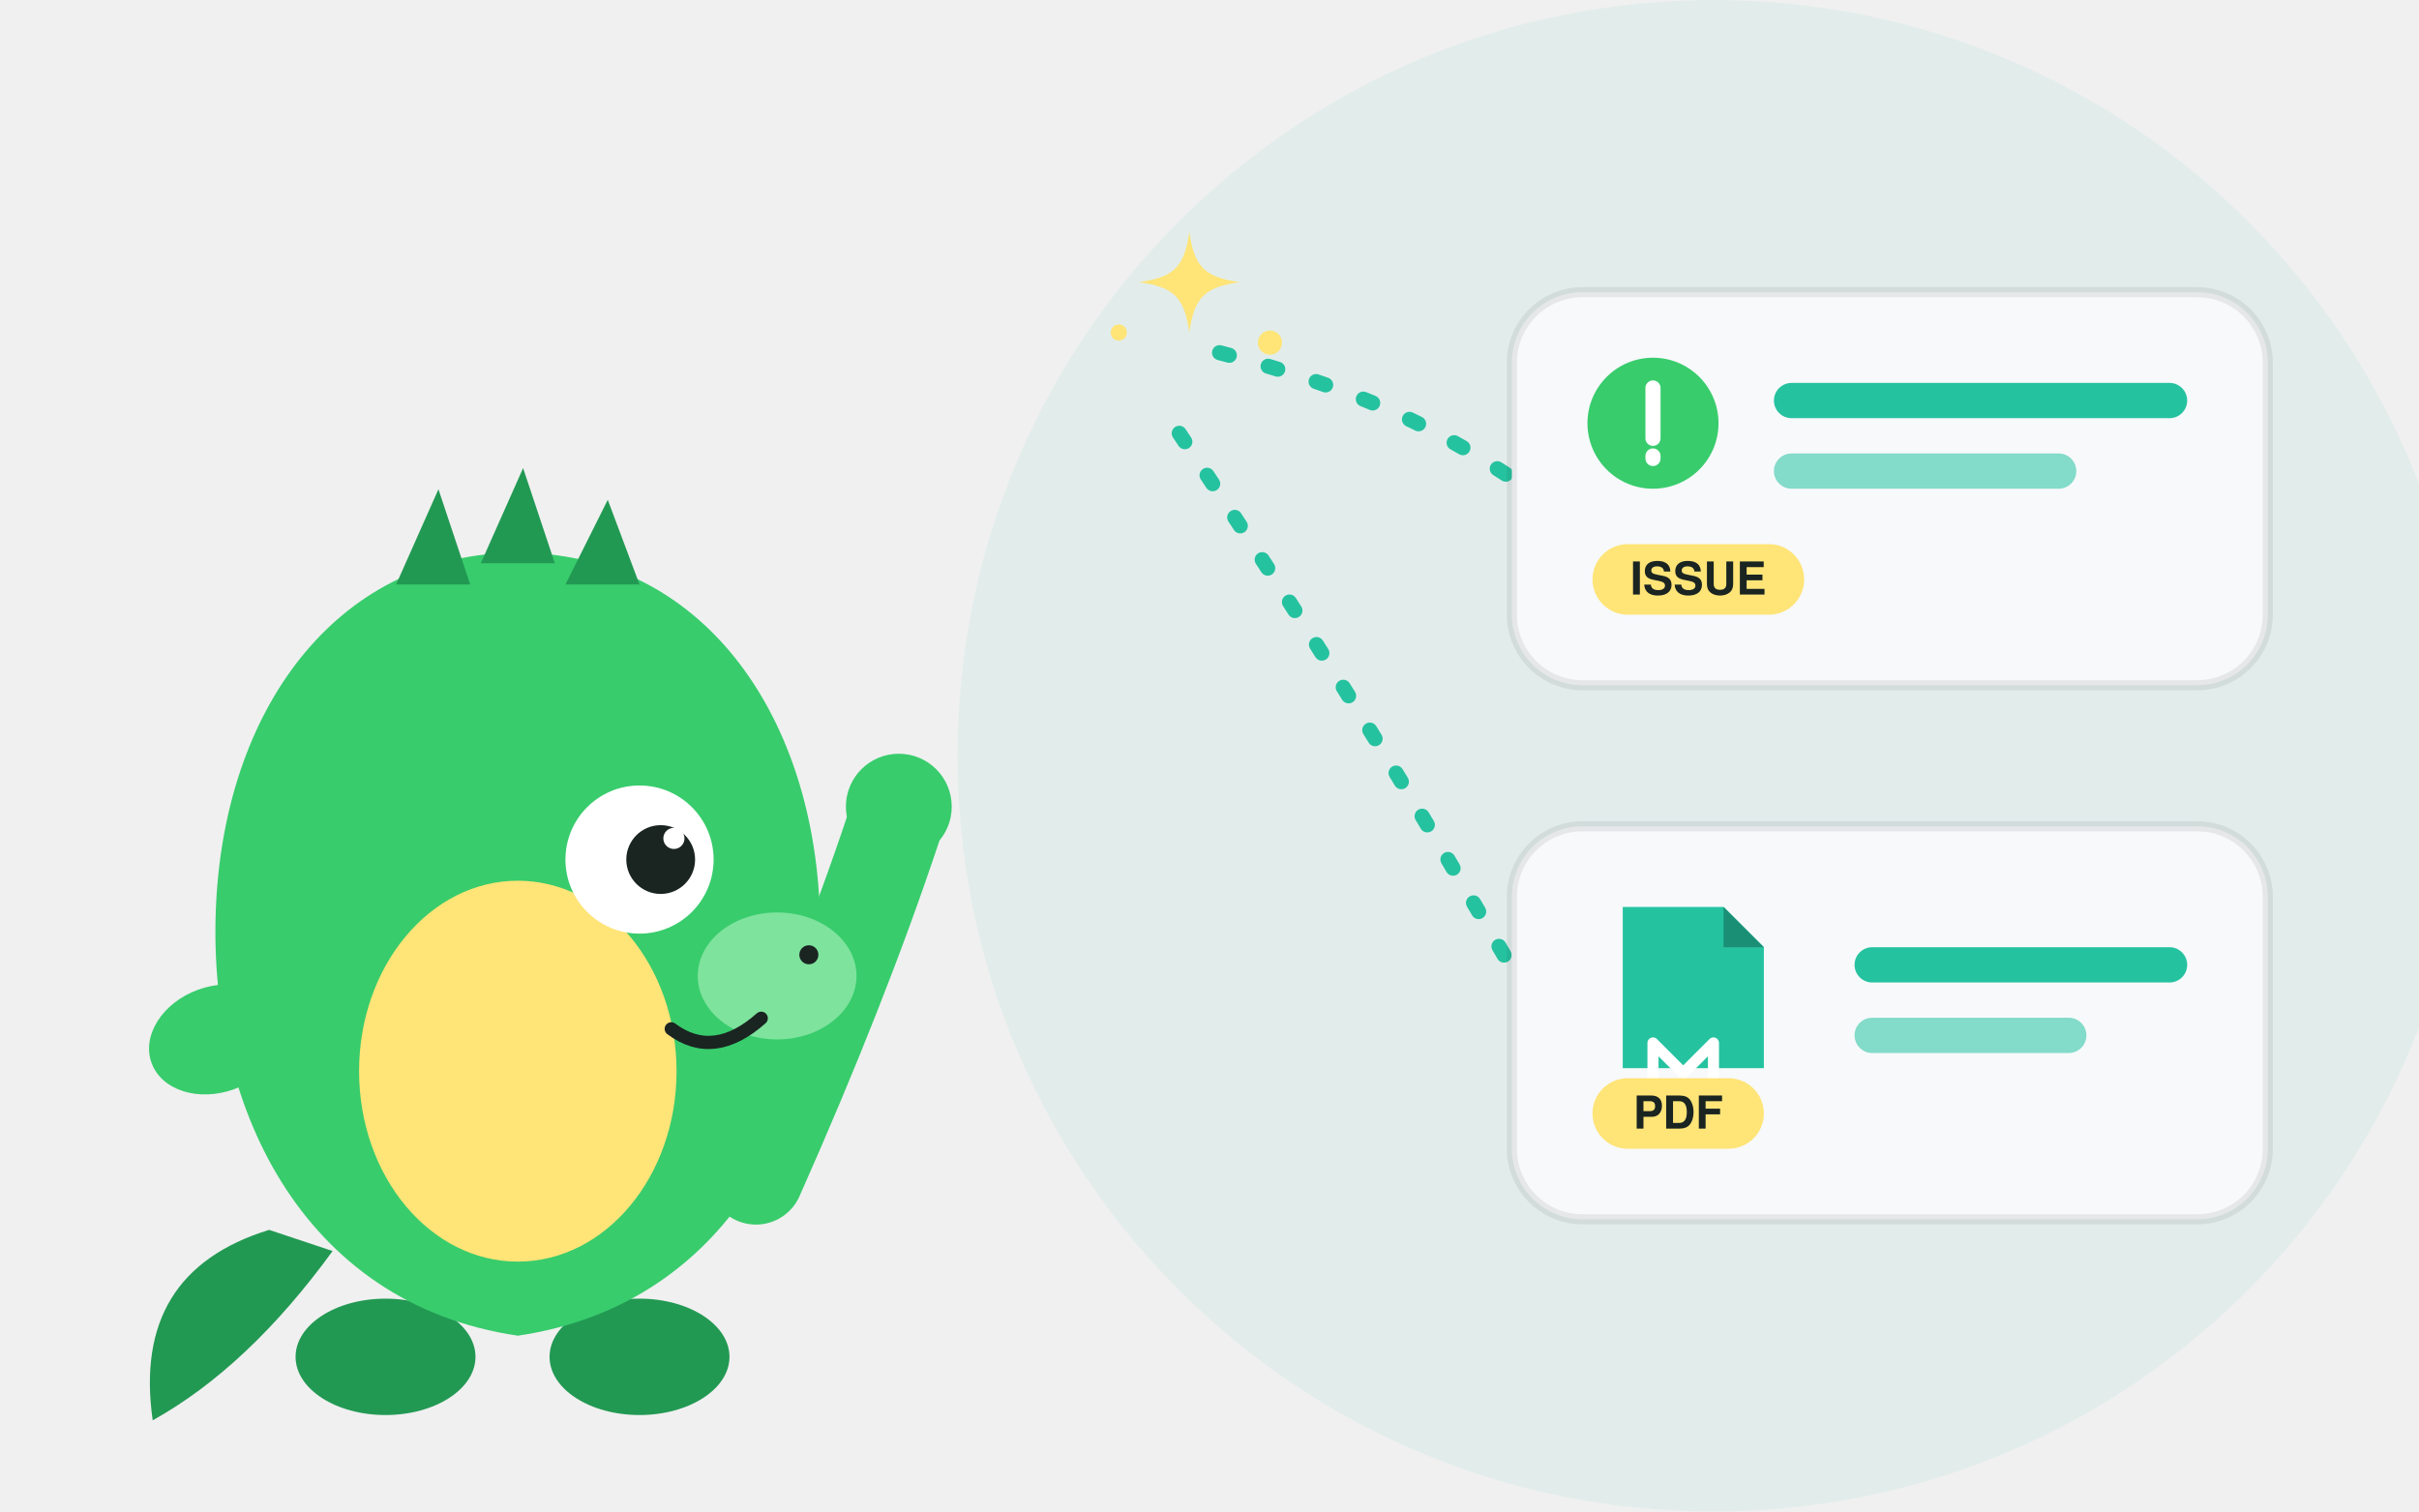
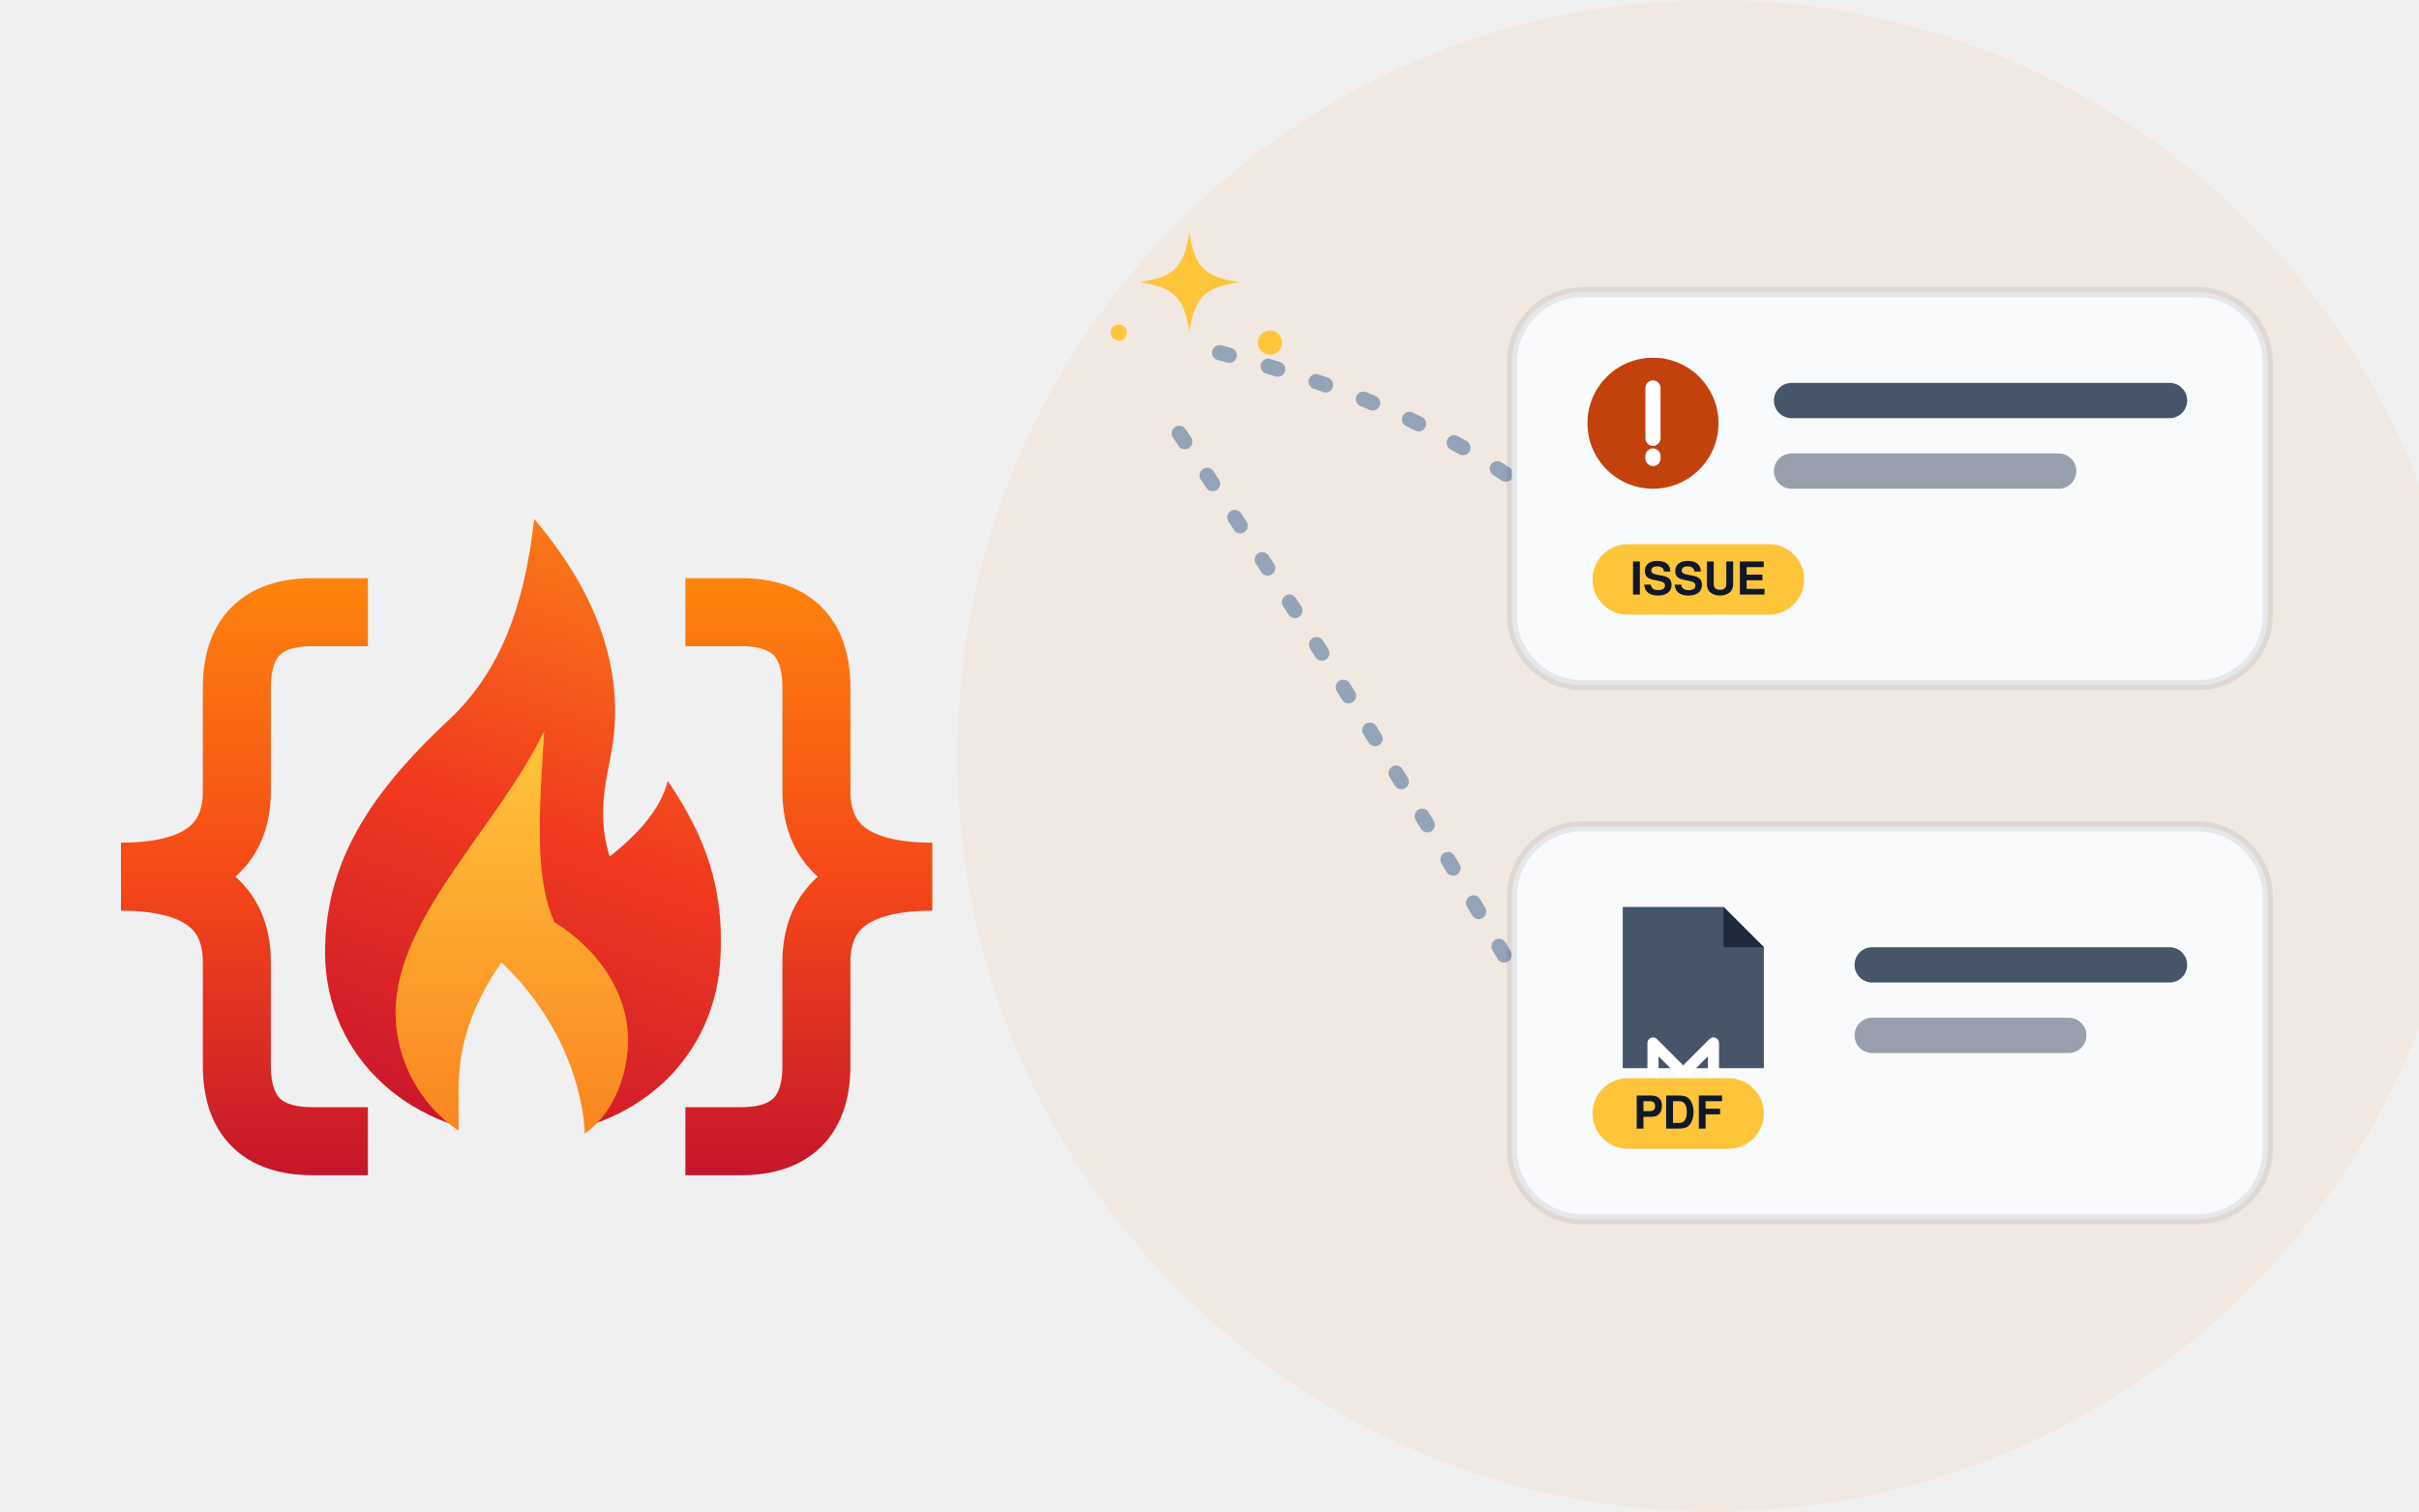
- <svg xmlns="http://www.w3.org/2000/svg" viewBox="0 0 480 300" role="img" aria-label="A dinosaur mascot generates an AI spark that branches into a GitHub issue and a downloadable PDF">
+ <svg xmlns="http://www.w3.org/2000/svg" viewBox="0 0 480 300" role="img" aria-label="The GrillMyCode flame generates an AI spark that branches into a GitHub issue and a downloadable PDF">
+   <style>
+     .cardBg{fill:#F8FAFC;stroke:#0F172A;stroke-opacity:.08;stroke-width:2;}
+   </style>
  <defs>
-     <style>
-       .cardBg{fill:#F7F9FB;stroke:#1A2421;stroke-opacity:.08;stroke-width:2;}
-     </style>
+     <linearGradient id="gmc-delivery-braces" x1="0" y1="78" x2="0" y2="318" gradientUnits="userSpaceOnUse">
+       <stop offset="0" stop-color="#FD840D" />
+       <stop offset="0.5" stop-color="#F54719" />
+       <stop offset="1" stop-color="#C4142C" />
+     </linearGradient>
+     <linearGradient id="gmc-delivery-flame" x1="205" y1="60" x2="120" y2="295" gradientUnits="userSpaceOnUse">
+       <stop offset="0" stop-color="#FA7A18" />
+       <stop offset="0.45" stop-color="#F13B1F" />
+       <stop offset="1" stop-color="#C8142E" />
+     </linearGradient>
+     <linearGradient id="gmc-delivery-core" x1="0" y1="140" x2="0" y2="298" gradientUnits="userSpaceOnUse">
+       <stop offset="0" stop-color="#FFC53A" />
+       <stop offset="1" stop-color="#FB8420" />
+     </linearGradient>
+     <mask id="gmc-delivery-hole" maskUnits="userSpaceOnUse" x="6" y="11" width="350" height="350">
+       <rect x="6" y="11" width="350" height="350" fill="#fff" />
+       <path d="M171 230C160 246 154 262 154 280V312H204V296C202 272 190 248 171 230Z" fill="#000" />
+     </mask>
  </defs>
-   <circle cx="340" cy="150" r="150" fill="#25C2A0" opacity=".07" />
-   <path d="M242,70 C280,80 292,90 308,100" fill="none" stroke="#25C2A0" stroke-width="3" stroke-dasharray="2 8" stroke-linecap="round" />
-   <path d="M234,86 C270,140 290,175 308,206" fill="none" stroke="#25C2A0" stroke-width="3" stroke-dasharray="2 8" stroke-linecap="round" />
+   <g transform="translate(14,76) scale(0.5)">
+     <g fill="none" stroke="url(#gmc-delivery-braces)" stroke-width="27">
+       <path d="M118 91H96Q66 91 66 121V162Q66 196 20 196Q66 196 66 230V271Q66 301 96 301H118" />
+       <path d="M244 91H266Q296 91 296 121V162Q296 196 342 196Q296 196 296 230V271Q296 301 266 301H244" />
+     </g>
+     <g mask="url(#gmc-delivery-hole)">
+       <path fill="url(#gmc-delivery-flame)" d="M184 54C206 80 222 112 214 150C211 164 210 176 214 188C224 180 234 170 237 158C252 180 259 200 258 226C257 268 224 298 180 299C136 299 101 268 101 226C101 186 124 158 152 132C170 114 180 90 184 54Z" />
+       <path fill="url(#gmc-delivery-core)" d="M188 138C186 170 184 196 192 214C214 228 223 248 221 266C219 284 210 294 204 298H156C142 290 129 272 129 250C129 212 170 176 188 138Z" />
+     </g>
+   </g>
+   <circle cx="340" cy="150" r="150" fill="#F97316" opacity=".07" />
+   <path d="M242,70 C280,80 292,90 308,100" fill="none" stroke="#94A3B8" stroke-width="3" stroke-dasharray="2 8" stroke-linecap="round" />
+   <path d="M234,86 C270,140 290,175 308,206" fill="none" stroke="#94A3B8" stroke-width="3" stroke-dasharray="2 8" stroke-linecap="round" />
  <g transform="translate(226,46)">
-     <path d="M10,0 C11,7 13,9 20,10 C13,11 11,13 10,20 C9,13 7,11 0,10 C7,9 9,7 10,0 Z" fill="#FFE477" />
-     <circle cx="26" cy="22" r="2.4" fill="#FFE477" />
-     <circle cx="-4" cy="20" r="1.6" fill="#FFE477" />
+     <path d="M10,0 C11,7 13,9 20,10 C13,11 11,13 10,20 C9,13 7,11 0,10 C7,9 9,7 10,0 Z" fill="#FFC53A" />
+     <circle cx="26" cy="22" r="2.4" fill="#FFC53A" />
+     <circle cx="-4" cy="20" r="1.6" fill="#FFC53A" />
  </g>
  <g>
    <rect x="300" y="58" width="150" height="78" rx="14" class="cardBg" />
-     <circle cx="328" cy="84" r="13" fill="#38CC6C" />
+     <circle cx="328" cy="84" r="13" fill="#C2410C" />
    <path d="M328,77 v10 M328,90.5 v.5" stroke="#FFFFFF" stroke-width="3" stroke-linecap="round" />
-     <rect x="352" y="76" width="82" height="7" rx="3.5" fill="#25C2A0" />
-     <rect x="352" y="90" width="60" height="7" rx="3.5" fill="#25C2A0" opacity=".55" />
-     <rect x="316" y="108" width="42" height="14" rx="7" fill="#FFE477" />
-     <text x="337" y="118" font-family="Helvetica, Arial, sans-serif" font-size="9" font-weight="700" fill="#1A2421" text-anchor="middle">ISSUE</text>
+     <rect x="352" y="76" width="82" height="7" rx="3.5" fill="#475569" />
+     <rect x="352" y="90" width="60" height="7" rx="3.5" fill="#475569" opacity=".55" />
+     <rect x="316" y="108" width="42" height="14" rx="7" fill="#FFC53A" />
+     <text x="337" y="118" font-family="Helvetica, Arial, sans-serif" font-size="9" font-weight="700" fill="#0F172A" text-anchor="middle">ISSUE</text>
  </g>
  <g>
    <rect x="300" y="164" width="150" height="78" rx="14" class="cardBg" />
-     <path d="M322,180 h20 l8,8 v24 h-28 Z" fill="#25C2A0" />
-     <path d="M342,180 v8 h8 Z" fill="#1B8F76" />
+     <path d="M322,180 h20 l8,8 v24 h-28 Z" fill="#475569" />
+     <path d="M342,180 v8 h8 Z" fill="#1E293B" />
    <path d="M328,215 v-8 l6,6 l6,-6 v8" fill="none" stroke="#FFFFFF" stroke-width="2.2" stroke-linecap="round" stroke-linejoin="round" />
-     <rect x="368" y="188" width="66" height="7" rx="3.5" fill="#25C2A0" />
-     <rect x="368" y="202" width="46" height="7" rx="3.5" fill="#25C2A0" opacity=".55" />
-     <rect x="316" y="214" width="34" height="14" rx="7" fill="#FFE477" />
-     <text x="333" y="224" font-family="Helvetica, Arial, sans-serif" font-size="9" font-weight="700" fill="#1A2421" text-anchor="middle">PDF</text>
-   </g>
-   <g transform="translate(24,95) scale(1.05)">
-     <path d="M28,142 Q2,150 6,178 Q24,168 40,146 Z" fill="#229953" />
-     <ellipse cx="50" cy="166" rx="17" ry="11" fill="#229953" />
-     <ellipse cx="98" cy="166" rx="17" ry="11" fill="#229953" />
-     <path d="M75,14 C42,14 20,42 18,80 C16,118 34,156 75,162 C116,156 134,118 132,80 C130,42 108,14 75,14 Z" fill="#38CC6C" />
-     <ellipse cx="75" cy="112" rx="30" ry="36" fill="#FFE477" />
-     <ellipse cx="18" cy="106" rx="13" ry="10" fill="#38CC6C" transform="rotate(-20 18 106)" />
-     <path d="M120,132 Q136,96 146,66" fill="none" stroke="#38CC6C" stroke-width="18" stroke-linecap="round" />
-     <circle cx="147" cy="62" r="10" fill="#38CC6C" />
-     <ellipse cx="124" cy="94" rx="15" ry="12" fill="#7EE39D" />
-     <circle cx="130" cy="90" r="1.8" fill="#1A2421" />
-     <polygon points="52,20 60,2 66,20" fill="#229953" />
-     <polygon points="68,16 76,-2 82,16" fill="#229953" />
-     <polygon points="84,20 92,4 98,20" fill="#229953" />
-     <circle cx="98" cy="72" r="14" fill="#FFFFFF" />
-     <circle cx="102" cy="72" r="6.5" fill="#1A2421" />
-     <circle cx="104.5" cy="68" r="2" fill="#FFFFFF" />
-     <path d="M104,104 Q112,110 121,102" fill="none" stroke="#1A2421" stroke-width="2.5" stroke-linecap="round" />
+     <rect x="368" y="188" width="66" height="7" rx="3.5" fill="#475569" />
+     <rect x="368" y="202" width="46" height="7" rx="3.5" fill="#475569" opacity=".55" />
+     <rect x="316" y="214" width="34" height="14" rx="7" fill="#FFC53A" />
+     <text x="333" y="224" font-family="Helvetica, Arial, sans-serif" font-size="9" font-weight="700" fill="#0F172A" text-anchor="middle">PDF</text>
  </g>
</svg>
